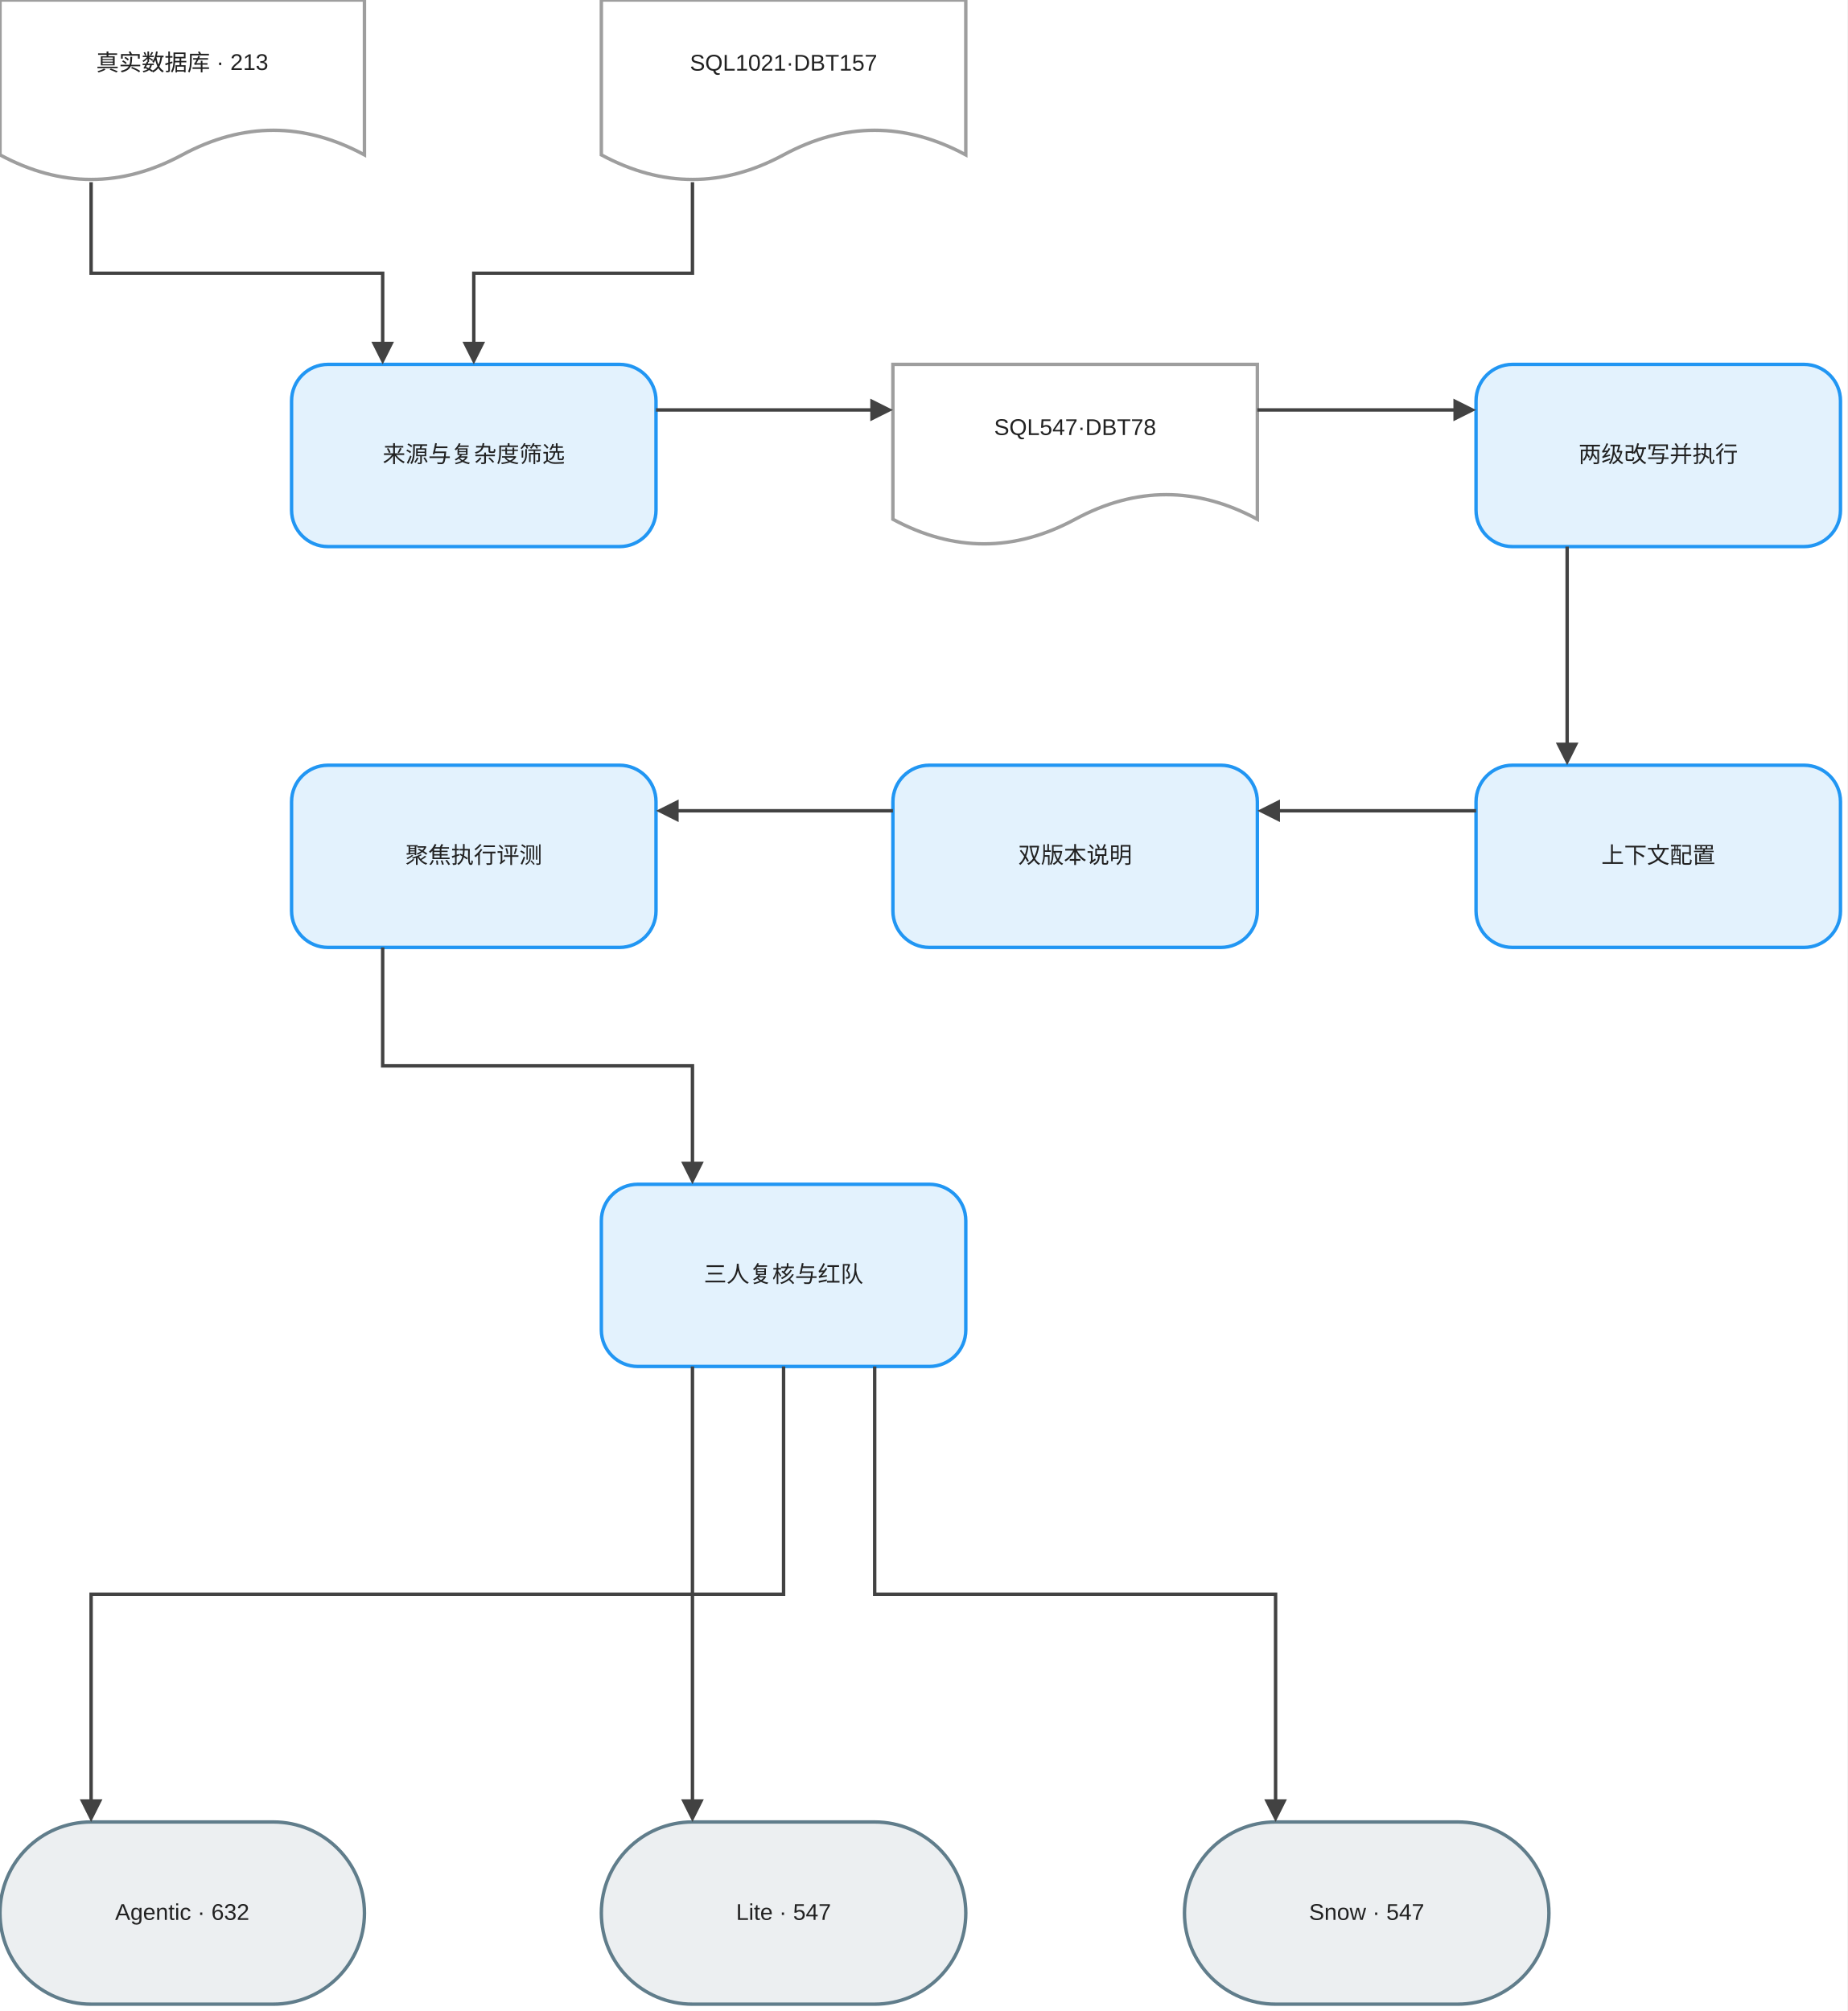
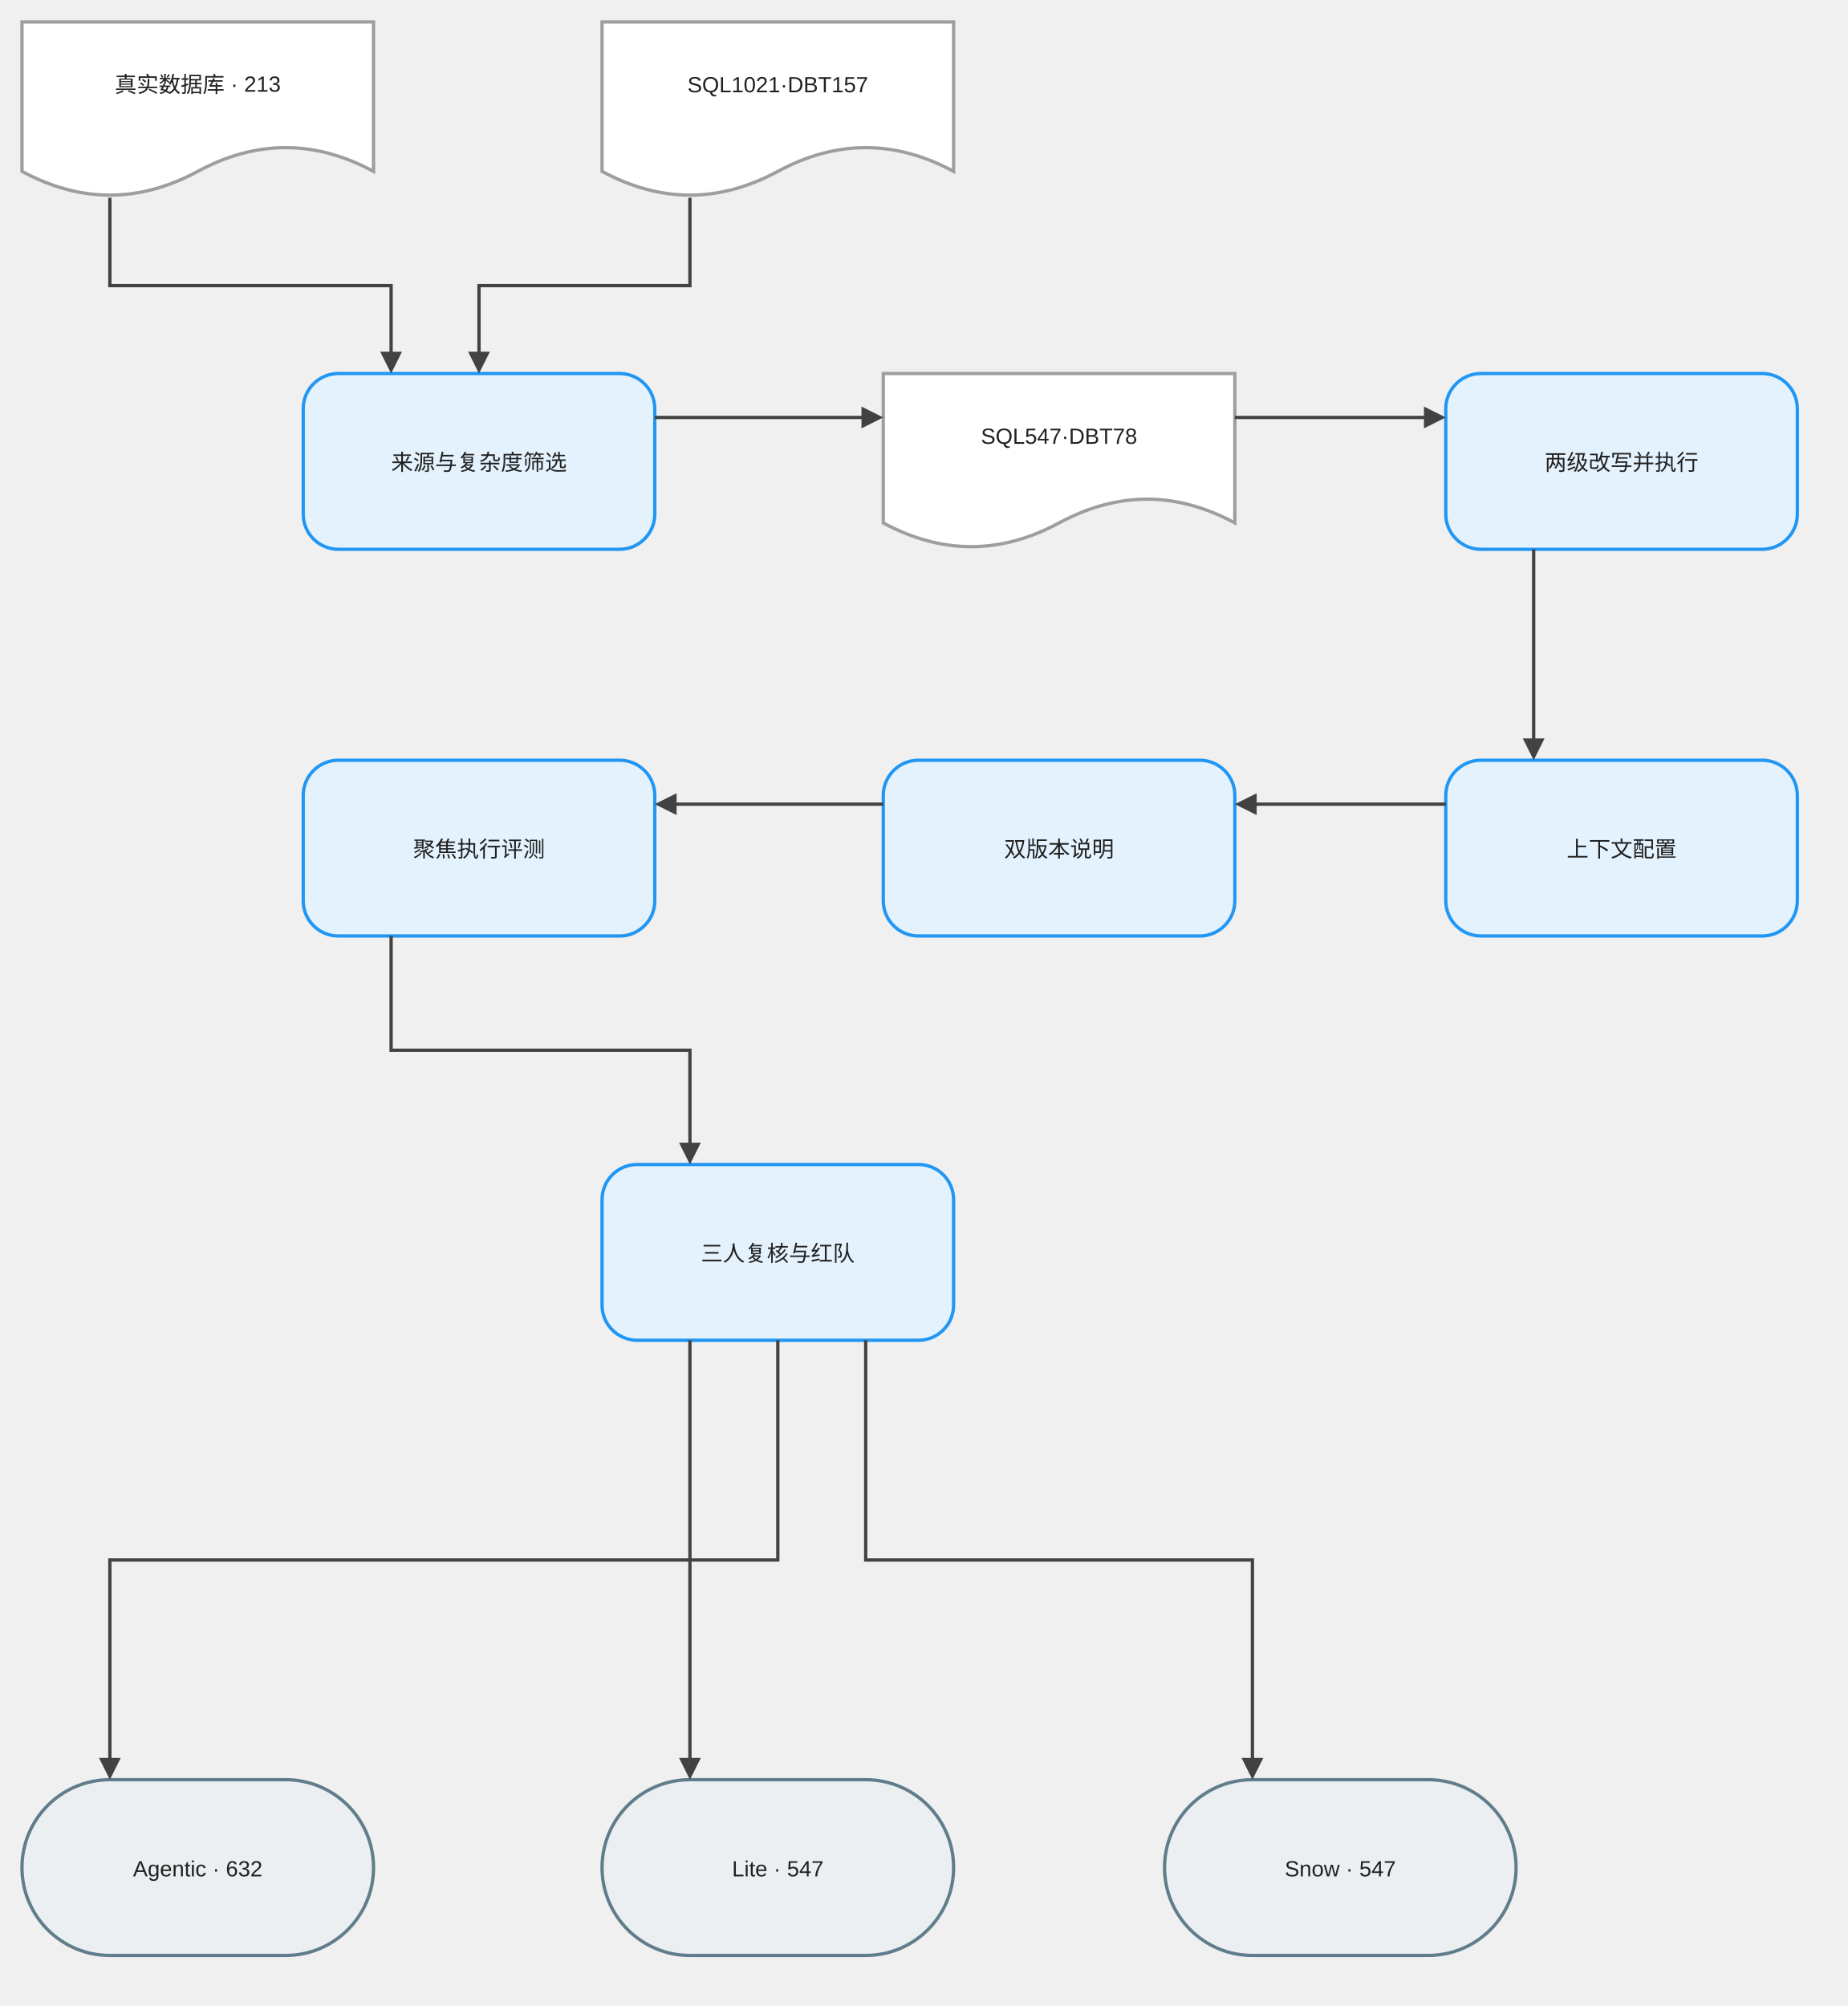
- <svg xmlns="http://www.w3.org/2000/svg" style="background:#FFFFFF;" version="1.1" width="811px" height="883px" viewBox="0 0 811 883">
+ <svg xmlns="http://www.w3.org/2000/svg" style="background: transparent; background-color: transparent; color-scheme: light;" version="1.1" width="841px" height="913px" viewBox="0 0 841 913" content="&lt;mxfile host=&quot;Electron&quot; agent=&quot;drawio-skill-cli&quot;&gt;&#10;  &lt;diagram name=&quot;Page-1&quot; id=&quot;0&quot;&gt;&#10;    &lt;mxGraphModel dx=&quot;-428&quot; dy=&quot;-256&quot; grid=&quot;0&quot; gridSize=&quot;8&quot; guides=&quot;1&quot; tooltips=&quot;1&quot; connect=&quot;1&quot; arrows=&quot;1&quot; fold=&quot;0&quot; page=&quot;0&quot; pageScale=&quot;1&quot; pageWidth=&quot;888&quot; pageHeight=&quot;984&quot; background=&quot;#FFFFFF&quot; math=&quot;0&quot; shadow=&quot;0&quot;&gt;&#10;      &lt;root&gt;&#10;        &lt;mxCell id=&quot;0&quot; /&gt;&#10;        &lt;mxCell id=&quot;1&quot; parent=&quot;0&quot; /&gt;&#10;        &lt;mxCell id=&quot;2&quot; parent=&quot;1&quot; style=&quot;convertToSvg=1;shape=document;boundedLbl=1;html=0;whiteSpace=wrap;fillColor=#FFFFFF;strokeColor=#9E9E9E;strokeWidth=1.5;fontColor=#212121;fontSize=10;fontFamily=Arial, Helvetica, sans-serif;verticalAlign=middle;align=center&quot; value=&quot;真实数据库 · 213&quot; vertex=&quot;1&quot;&gt;&#10;          &lt;mxGeometry height=&quot;80&quot; width=&quot;160&quot; y=&quot;24&quot; as=&quot;geometry&quot; /&gt;&#10;        &lt;/mxCell&gt;&#10;        &lt;mxCell id=&quot;3&quot; parent=&quot;1&quot; style=&quot;convertToSvg=1;shape=document;boundedLbl=1;html=0;whiteSpace=wrap;fillColor=#FFFFFF;strokeColor=#9E9E9E;strokeWidth=1.5;fontColor=#212121;fontSize=10;fontFamily=Arial, Helvetica, sans-serif;verticalAlign=middle;align=center&quot; value=&quot;SQL1021·DBT157&quot; vertex=&quot;1&quot;&gt;&#10;          &lt;mxGeometry height=&quot;80&quot; width=&quot;160&quot; x=&quot;264&quot; y=&quot;24&quot; as=&quot;geometry&quot; /&gt;&#10;        &lt;/mxCell&gt;&#10;        &lt;mxCell id=&quot;4&quot; parent=&quot;1&quot; style=&quot;convertToSvg=1;rounded=1;arcSize=20;html=0;whiteSpace=wrap;fillColor=#E3F2FD;strokeColor=#2196F3;strokeWidth=1.5;fontColor=#212121;fontSize=10;fontFamily=Arial, Helvetica, sans-serif;verticalAlign=middle;align=center&quot; value=&quot;来源与复杂度筛选&quot; vertex=&quot;1&quot;&gt;&#10;          &lt;mxGeometry height=&quot;80&quot; width=&quot;160&quot; x=&quot;128&quot; y=&quot;184&quot; as=&quot;geometry&quot; /&gt;&#10;        &lt;/mxCell&gt;&#10;        &lt;mxCell id=&quot;5&quot; parent=&quot;1&quot; style=&quot;convertToSvg=1;shape=document;boundedLbl=1;html=0;whiteSpace=wrap;fillColor=#FFFFFF;strokeColor=#9E9E9E;strokeWidth=1.5;fontColor=#212121;fontSize=10;fontFamily=Arial, Helvetica, sans-serif;verticalAlign=middle;align=center&quot; value=&quot;SQL547·DBT78&quot; vertex=&quot;1&quot;&gt;&#10;          &lt;mxGeometry height=&quot;80&quot; width=&quot;160&quot; x=&quot;392&quot; y=&quot;184&quot; as=&quot;geometry&quot; /&gt;&#10;        &lt;/mxCell&gt;&#10;        &lt;mxCell id=&quot;6&quot; parent=&quot;1&quot; style=&quot;convertToSvg=1;rounded=1;arcSize=20;html=0;whiteSpace=wrap;fillColor=#E3F2FD;strokeColor=#2196F3;strokeWidth=1.5;fontColor=#212121;fontSize=10;fontFamily=Arial, Helvetica, sans-serif;verticalAlign=middle;align=center&quot; value=&quot;两级改写并执行&quot; vertex=&quot;1&quot;&gt;&#10;          &lt;mxGeometry height=&quot;80&quot; width=&quot;160&quot; x=&quot;648&quot; y=&quot;184&quot; as=&quot;geometry&quot; /&gt;&#10;        &lt;/mxCell&gt;&#10;        &lt;mxCell id=&quot;7&quot; parent=&quot;1&quot; style=&quot;convertToSvg=1;rounded=1;arcSize=20;html=0;whiteSpace=wrap;fillColor=#E3F2FD;strokeColor=#2196F3;strokeWidth=1.5;fontColor=#212121;fontSize=10;fontFamily=Arial, Helvetica, sans-serif;verticalAlign=middle;align=center&quot; value=&quot;上下文配置&quot; vertex=&quot;1&quot;&gt;&#10;          &lt;mxGeometry height=&quot;80&quot; width=&quot;160&quot; x=&quot;648&quot; y=&quot;360&quot; as=&quot;geometry&quot; /&gt;&#10;        &lt;/mxCell&gt;&#10;        &lt;mxCell id=&quot;8&quot; parent=&quot;1&quot; style=&quot;convertToSvg=1;rounded=1;arcSize=20;html=0;whiteSpace=wrap;fillColor=#E3F2FD;strokeColor=#2196F3;strokeWidth=1.5;fontColor=#212121;fontSize=10;fontFamily=Arial, Helvetica, sans-serif;verticalAlign=middle;align=center&quot; value=&quot;双版本说明&quot; vertex=&quot;1&quot;&gt;&#10;          &lt;mxGeometry height=&quot;80&quot; width=&quot;160&quot; x=&quot;392&quot; y=&quot;360&quot; as=&quot;geometry&quot; /&gt;&#10;        &lt;/mxCell&gt;&#10;        &lt;mxCell id=&quot;9&quot; parent=&quot;1&quot; style=&quot;convertToSvg=1;rounded=1;arcSize=20;html=0;whiteSpace=wrap;fillColor=#E3F2FD;strokeColor=#2196F3;strokeWidth=1.5;fontColor=#212121;fontSize=10;fontFamily=Arial, Helvetica, sans-serif;verticalAlign=middle;align=center&quot; value=&quot;聚焦执行评测&quot; vertex=&quot;1&quot;&gt;&#10;          &lt;mxGeometry height=&quot;80&quot; width=&quot;160&quot; x=&quot;128&quot; y=&quot;360&quot; as=&quot;geometry&quot; /&gt;&#10;        &lt;/mxCell&gt;&#10;        &lt;mxCell id=&quot;10&quot; parent=&quot;1&quot; style=&quot;convertToSvg=1;rounded=1;arcSize=20;html=0;whiteSpace=wrap;fillColor=#E3F2FD;strokeColor=#2196F3;strokeWidth=1.5;fontColor=#212121;fontSize=10;fontFamily=Arial, Helvetica, sans-serif;verticalAlign=middle;align=center&quot; value=&quot;三人复核与红队&quot; vertex=&quot;1&quot;&gt;&#10;          &lt;mxGeometry height=&quot;80&quot; width=&quot;160&quot; x=&quot;264&quot; y=&quot;544&quot; as=&quot;geometry&quot; /&gt;&#10;        &lt;/mxCell&gt;&#10;        &lt;mxCell id=&quot;11&quot; parent=&quot;1&quot; style=&quot;convertToSvg=1;rounded=1;arcSize=50;html=0;whiteSpace=wrap;fillColor=#ECEFF1;strokeColor=#607D8B;strokeWidth=1.5;fontColor=#212121;fontSize=10;fontFamily=Arial, Helvetica, sans-serif;verticalAlign=middle;align=center&quot; value=&quot;Agentic · 632&quot; vertex=&quot;1&quot;&gt;&#10;          &lt;mxGeometry height=&quot;80&quot; width=&quot;160&quot; y=&quot;824&quot; as=&quot;geometry&quot; /&gt;&#10;        &lt;/mxCell&gt;&#10;        &lt;mxCell id=&quot;12&quot; parent=&quot;1&quot; style=&quot;convertToSvg=1;rounded=1;arcSize=50;html=0;whiteSpace=wrap;fillColor=#ECEFF1;strokeColor=#607D8B;strokeWidth=1.5;fontColor=#212121;fontSize=10;fontFamily=Arial, Helvetica, sans-serif;verticalAlign=middle;align=center&quot; value=&quot;Lite · 547&quot; vertex=&quot;1&quot;&gt;&#10;          &lt;mxGeometry height=&quot;80&quot; width=&quot;160&quot; x=&quot;264&quot; y=&quot;824&quot; as=&quot;geometry&quot; /&gt;&#10;        &lt;/mxCell&gt;&#10;        &lt;mxCell id=&quot;13&quot; parent=&quot;1&quot; style=&quot;convertToSvg=1;rounded=1;arcSize=50;html=0;whiteSpace=wrap;fillColor=#ECEFF1;strokeColor=#607D8B;strokeWidth=1.5;fontColor=#212121;fontSize=10;fontFamily=Arial, Helvetica, sans-serif;verticalAlign=middle;align=center&quot; value=&quot;Snow · 547&quot; vertex=&quot;1&quot;&gt;&#10;          &lt;mxGeometry height=&quot;80&quot; width=&quot;160&quot; x=&quot;520&quot; y=&quot;824&quot; as=&quot;geometry&quot; /&gt;&#10;        &lt;/mxCell&gt;&#10;        &lt;mxCell id=&quot;14&quot; edge=&quot;1&quot; parent=&quot;1&quot; source=&quot;2&quot; style=&quot;convertToSvg=1;edgeStyle=orthogonalEdgeStyle;rounded=0;orthogonalLoop=1;jettySize=auto;html=0;strokeColor=#424242;strokeWidth=1.5;endArrow=block;endFill=1;exitX=0.25;exitY=1;exitDx=0;exitDy=0;entryX=0.25;entryY=0;entryDx=0;entryDy=0;jumpStyle=arc;jumpSize=8&quot; target=&quot;4&quot; value=&quot;&quot;&gt;&#10;          &lt;mxGeometry relative=&quot;1&quot; as=&quot;geometry&quot; /&gt;&#10;        &lt;/mxCell&gt;&#10;        &lt;mxCell id=&quot;15&quot; edge=&quot;1&quot; parent=&quot;1&quot; source=&quot;3&quot; style=&quot;convertToSvg=1;edgeStyle=orthogonalEdgeStyle;rounded=0;orthogonalLoop=1;jettySize=auto;html=0;strokeColor=#424242;strokeWidth=1.5;endArrow=block;endFill=1;exitX=0.25;exitY=1;exitDx=0;exitDy=0;entryX=0.5;entryY=0;entryDx=0;entryDy=0;jumpStyle=arc;jumpSize=8&quot; target=&quot;4&quot; value=&quot;&quot;&gt;&#10;          &lt;mxGeometry relative=&quot;1&quot; as=&quot;geometry&quot; /&gt;&#10;        &lt;/mxCell&gt;&#10;        &lt;mxCell id=&quot;16&quot; edge=&quot;1&quot; parent=&quot;1&quot; source=&quot;4&quot; style=&quot;convertToSvg=1;edgeStyle=orthogonalEdgeStyle;rounded=0;orthogonalLoop=1;jettySize=auto;html=0;strokeColor=#424242;strokeWidth=1.5;endArrow=block;endFill=1;exitX=1;exitY=0.25;exitDx=0;exitDy=0;entryX=0;entryY=0.25;entryDx=0;entryDy=0;jumpStyle=arc;jumpSize=8&quot; target=&quot;5&quot; value=&quot;&quot;&gt;&#10;          &lt;mxGeometry relative=&quot;1&quot; as=&quot;geometry&quot; /&gt;&#10;        &lt;/mxCell&gt;&#10;        &lt;mxCell id=&quot;17&quot; edge=&quot;1&quot; parent=&quot;1&quot; source=&quot;5&quot; style=&quot;convertToSvg=1;edgeStyle=orthogonalEdgeStyle;rounded=0;orthogonalLoop=1;jettySize=auto;html=0;strokeColor=#424242;strokeWidth=1.5;endArrow=block;endFill=1;exitX=1;exitY=0.25;exitDx=0;exitDy=0;entryX=0;entryY=0.25;entryDx=0;entryDy=0;jumpStyle=arc;jumpSize=8&quot; target=&quot;6&quot; value=&quot;&quot;&gt;&#10;          &lt;mxGeometry relative=&quot;1&quot; as=&quot;geometry&quot; /&gt;&#10;        &lt;/mxCell&gt;&#10;        &lt;mxCell id=&quot;18&quot; edge=&quot;1&quot; parent=&quot;1&quot; source=&quot;6&quot; style=&quot;convertToSvg=1;edgeStyle=orthogonalEdgeStyle;rounded=0;orthogonalLoop=1;jettySize=auto;html=0;strokeColor=#424242;strokeWidth=1.5;endArrow=block;endFill=1;exitX=0.25;exitY=1;exitDx=0;exitDy=0;entryX=0.25;entryY=0;entryDx=0;entryDy=0;jumpStyle=arc;jumpSize=8&quot; target=&quot;7&quot; value=&quot;&quot;&gt;&#10;          &lt;mxGeometry relative=&quot;1&quot; as=&quot;geometry&quot; /&gt;&#10;        &lt;/mxCell&gt;&#10;        &lt;mxCell id=&quot;19&quot; edge=&quot;1&quot; parent=&quot;1&quot; source=&quot;7&quot; style=&quot;convertToSvg=1;edgeStyle=orthogonalEdgeStyle;rounded=0;orthogonalLoop=1;jettySize=auto;html=0;strokeColor=#424242;strokeWidth=1.5;endArrow=block;endFill=1;exitX=0;exitY=0.25;exitDx=0;exitDy=0;entryX=1;entryY=0.25;entryDx=0;entryDy=0;jumpStyle=arc;jumpSize=8&quot; target=&quot;8&quot; value=&quot;&quot;&gt;&#10;          &lt;mxGeometry relative=&quot;1&quot; as=&quot;geometry&quot; /&gt;&#10;        &lt;/mxCell&gt;&#10;        &lt;mxCell id=&quot;20&quot; edge=&quot;1&quot; parent=&quot;1&quot; source=&quot;8&quot; style=&quot;convertToSvg=1;edgeStyle=orthogonalEdgeStyle;rounded=0;orthogonalLoop=1;jettySize=auto;html=0;strokeColor=#424242;strokeWidth=1.5;endArrow=block;endFill=1;exitX=0;exitY=0.25;exitDx=0;exitDy=0;entryX=1;entryY=0.25;entryDx=0;entryDy=0;jumpStyle=arc;jumpSize=8&quot; target=&quot;9&quot; value=&quot;&quot;&gt;&#10;          &lt;mxGeometry relative=&quot;1&quot; as=&quot;geometry&quot; /&gt;&#10;        &lt;/mxCell&gt;&#10;        &lt;mxCell id=&quot;21&quot; edge=&quot;1&quot; parent=&quot;1&quot; source=&quot;9&quot; style=&quot;convertToSvg=1;edgeStyle=orthogonalEdgeStyle;rounded=0;orthogonalLoop=1;jettySize=auto;html=0;strokeColor=#424242;strokeWidth=1.5;endArrow=block;endFill=1;exitX=0.25;exitY=1;exitDx=0;exitDy=0;entryX=0.25;entryY=0;entryDx=0;entryDy=0;jumpStyle=arc;jumpSize=8&quot; target=&quot;10&quot; value=&quot;&quot;&gt;&#10;          &lt;mxGeometry relative=&quot;1&quot; as=&quot;geometry&quot; /&gt;&#10;        &lt;/mxCell&gt;&#10;        &lt;mxCell id=&quot;22&quot; edge=&quot;1&quot; parent=&quot;1&quot; source=&quot;10&quot; style=&quot;convertToSvg=1;edgeStyle=orthogonalEdgeStyle;rounded=0;orthogonalLoop=1;jettySize=auto;html=0;strokeColor=#424242;strokeWidth=1.5;endArrow=block;endFill=1;exitX=0.25;exitY=1;exitDx=0;exitDy=0;entryX=0.25;entryY=0;entryDx=0;entryDy=0;jumpStyle=arc;jumpSize=8&quot; target=&quot;11&quot; value=&quot;&quot;&gt;&#10;          &lt;mxGeometry relative=&quot;1&quot; as=&quot;geometry&quot; /&gt;&#10;        &lt;/mxCell&gt;&#10;        &lt;mxCell id=&quot;23&quot; edge=&quot;1&quot; parent=&quot;1&quot; source=&quot;10&quot; style=&quot;convertToSvg=1;edgeStyle=orthogonalEdgeStyle;rounded=0;orthogonalLoop=1;jettySize=auto;html=0;strokeColor=#424242;strokeWidth=1.5;endArrow=block;endFill=1;exitX=0.5;exitY=1;exitDx=0;exitDy=0;entryX=0.25;entryY=0;entryDx=0;entryDy=0;jumpStyle=arc;jumpSize=8&quot; target=&quot;12&quot; value=&quot;&quot;&gt;&#10;          &lt;mxGeometry relative=&quot;1&quot; as=&quot;geometry&quot; /&gt;&#10;        &lt;/mxCell&gt;&#10;        &lt;mxCell id=&quot;24&quot; edge=&quot;1&quot; parent=&quot;1&quot; source=&quot;10&quot; style=&quot;convertToSvg=1;edgeStyle=orthogonalEdgeStyle;rounded=0;orthogonalLoop=1;jettySize=auto;html=0;strokeColor=#424242;strokeWidth=1.5;endArrow=block;endFill=1;exitX=0.75;exitY=1;exitDx=0;exitDy=0;entryX=0.25;entryY=0;entryDx=0;entryDy=0;jumpStyle=arc;jumpSize=8&quot; target=&quot;13&quot; value=&quot;&quot;&gt;&#10;          &lt;mxGeometry relative=&quot;1&quot; as=&quot;geometry&quot; /&gt;&#10;        &lt;/mxCell&gt;&#10;      &lt;/root&gt;&#10;    &lt;/mxGraphModel&gt;&#10;  &lt;/diagram&gt;&#10;&lt;/mxfile&gt;&#10;">
  <defs />
-   <rect width="100%" height="100%" fill="#FFFFFF" />
  <g>
    <g data-cell-id="0">
      <g data-cell-id="1">
        <g data-cell-id="2">
          <g>
-             <path d="M 0 0 L 160 0 L 160 68 Q 120 46.4 80 68 Q 40 89.6 0 68 L 0 12 Z" fill="#ffffff" stroke="#9e9e9e" stroke-width="1.5" stroke-miterlimit="10" pointer-events="all" />
-           </g>
-           <g>
-             <g>
-               <text x="80" y="31" fill="#212121" font-family="Arial, Helvetica, sans-serif" font-size="10px" text-anchor="middle">真实数据库 · 213</text>
+             <path d="M 10 10 L 170 10 L 170 78 Q 130 56.4 90 78 Q 50 99.6 10 78 L 10 22 Z" fill="#ffffff" stroke="#9e9e9e" stroke-width="1.5" stroke-miterlimit="10" pointer-events="all" style="fill: rgb(255, 255, 255); stroke: rgb(158, 158, 158);" />
+           </g>
+           <g>
+             <g fill="#212121" font-family="Arial, Helvetica, sans-serif" text-anchor="middle" font-size="10px" style="fill: rgb(33, 33, 33);">
+               <g transform="translate(90,42) scale(1)">
+                 <text>
+                   <tspan>真实数据库 · 213</tspan>
+                 </text>
+               </g>
            </g>
          </g>
        </g>
        <g data-cell-id="3">
          <g>
-             <path d="M 264 0 L 424 0 L 424 68 Q 384 46.4 344 68 Q 304 89.6 264 68 L 264 12 Z" fill="#ffffff" stroke="#9e9e9e" stroke-width="1.5" stroke-miterlimit="10" pointer-events="all" />
-           </g>
-           <g>
-             <g>
-               <text x="344" y="31" fill="#212121" font-family="Arial, Helvetica, sans-serif" font-size="10px" text-anchor="middle">SQL1021·DBT157</text>
+             <path d="M 274 10 L 434 10 L 434 78 Q 394 56.4 354 78 Q 314 99.6 274 78 L 274 22 Z" fill="#ffffff" stroke="#9e9e9e" stroke-width="1.5" stroke-miterlimit="10" pointer-events="all" style="fill: rgb(255, 255, 255); stroke: rgb(158, 158, 158);" />
+           </g>
+           <g>
+             <g fill="#212121" font-family="Arial, Helvetica, sans-serif" text-anchor="middle" font-size="10px" style="fill: rgb(33, 33, 33);">
+               <g transform="translate(354,42) scale(1)">
+                 <text>
+                   <tspan>SQL1021·DBT157</tspan>
+                 </text>
+               </g>
            </g>
          </g>
        </g>
        <g data-cell-id="4">
          <g>
-             <rect x="128" y="160" width="160" height="80" rx="16" ry="16" fill="#e3f2fd" stroke="#2196f3" stroke-width="1.5" pointer-events="all" />
-           </g>
-           <g>
-             <g>
-               <text x="208" y="203" fill="#212121" font-family="Arial, Helvetica, sans-serif" font-size="10px" text-anchor="middle">来源与复杂度筛选</text>
+             <rect x="138" y="170" width="160" height="80" rx="16" ry="16" fill="#e3f2fd" stroke="#2196f3" stroke-width="1.5" pointer-events="all" style="fill: rgb(227, 242, 253); stroke: rgb(33, 150, 243);" />
+           </g>
+           <g>
+             <g fill="#212121" font-family="Arial, Helvetica, sans-serif" text-anchor="middle" font-size="10px" style="fill: rgb(33, 33, 33);">
+               <g transform="translate(218,214) scale(1)">
+                 <text>
+                   <tspan>来源与复杂度筛选</tspan>
+                 </text>
+               </g>
            </g>
          </g>
        </g>
        <g data-cell-id="5">
          <g>
-             <path d="M 392 160 L 552 160 L 552 228 Q 512 206.4 472 228 Q 432 249.6 392 228 L 392 172 Z" fill="#ffffff" stroke="#9e9e9e" stroke-width="1.5" stroke-miterlimit="10" pointer-events="all" />
-           </g>
-           <g>
-             <g>
-               <text x="472" y="191" fill="#212121" font-family="Arial, Helvetica, sans-serif" font-size="10px" text-anchor="middle">SQL547·DBT78</text>
+             <path d="M 402 170 L 562 170 L 562 238 Q 522 216.4 482 238 Q 442 259.6 402 238 L 402 182 Z" fill="#ffffff" stroke="#9e9e9e" stroke-width="1.5" stroke-miterlimit="10" pointer-events="all" style="fill: rgb(255, 255, 255); stroke: rgb(158, 158, 158);" />
+           </g>
+           <g>
+             <g fill="#212121" font-family="Arial, Helvetica, sans-serif" text-anchor="middle" font-size="10px" style="fill: rgb(33, 33, 33);">
+               <g transform="translate(482,202) scale(1)">
+                 <text>
+                   <tspan>SQL547·DBT78</tspan>
+                 </text>
+               </g>
            </g>
          </g>
        </g>
        <g data-cell-id="6">
          <g>
-             <rect x="648" y="160" width="160" height="80" rx="16" ry="16" fill="#e3f2fd" stroke="#2196f3" stroke-width="1.5" pointer-events="all" />
-           </g>
-           <g>
-             <g>
-               <text x="728" y="203" fill="#212121" font-family="Arial, Helvetica, sans-serif" font-size="10px" text-anchor="middle">两级改写并执行</text>
+             <rect x="658" y="170" width="160" height="80" rx="16" ry="16" fill="#e3f2fd" stroke="#2196f3" stroke-width="1.5" pointer-events="all" style="fill: rgb(227, 242, 253); stroke: rgb(33, 150, 243);" />
+           </g>
+           <g>
+             <g fill="#212121" font-family="Arial, Helvetica, sans-serif" text-anchor="middle" font-size="10px" style="fill: rgb(33, 33, 33);">
+               <g transform="translate(738,214) scale(1)">
+                 <text>
+                   <tspan>两级改写并执行</tspan>
+                 </text>
+               </g>
            </g>
          </g>
        </g>
        <g data-cell-id="7">
          <g>
-             <rect x="648" y="336" width="160" height="80" rx="16" ry="16" fill="#e3f2fd" stroke="#2196f3" stroke-width="1.5" pointer-events="all" />
-           </g>
-           <g>
-             <g>
-               <text x="728" y="379" fill="#212121" font-family="Arial, Helvetica, sans-serif" font-size="10px" text-anchor="middle">上下文配置</text>
+             <rect x="658" y="346" width="160" height="80" rx="16" ry="16" fill="#e3f2fd" stroke="#2196f3" stroke-width="1.5" pointer-events="all" style="fill: rgb(227, 242, 253); stroke: rgb(33, 150, 243);" />
+           </g>
+           <g>
+             <g fill="#212121" font-family="Arial, Helvetica, sans-serif" text-anchor="middle" font-size="10px" style="fill: rgb(33, 33, 33);">
+               <g transform="translate(738,390) scale(1)">
+                 <text>
+                   <tspan>上下文配置</tspan>
+                 </text>
+               </g>
            </g>
          </g>
        </g>
        <g data-cell-id="8">
          <g>
-             <rect x="392" y="336" width="160" height="80" rx="16" ry="16" fill="#e3f2fd" stroke="#2196f3" stroke-width="1.5" pointer-events="all" />
-           </g>
-           <g>
-             <g>
-               <text x="472" y="379" fill="#212121" font-family="Arial, Helvetica, sans-serif" font-size="10px" text-anchor="middle">双版本说明</text>
+             <rect x="402" y="346" width="160" height="80" rx="16" ry="16" fill="#e3f2fd" stroke="#2196f3" stroke-width="1.5" pointer-events="all" style="fill: rgb(227, 242, 253); stroke: rgb(33, 150, 243);" />
+           </g>
+           <g>
+             <g fill="#212121" font-family="Arial, Helvetica, sans-serif" text-anchor="middle" font-size="10px" style="fill: rgb(33, 33, 33);">
+               <g transform="translate(482,390) scale(1)">
+                 <text>
+                   <tspan>双版本说明</tspan>
+                 </text>
+               </g>
            </g>
          </g>
        </g>
        <g data-cell-id="9">
          <g>
-             <rect x="128" y="336" width="160" height="80" rx="16" ry="16" fill="#e3f2fd" stroke="#2196f3" stroke-width="1.5" pointer-events="all" />
-           </g>
-           <g>
-             <g>
-               <text x="208" y="379" fill="#212121" font-family="Arial, Helvetica, sans-serif" font-size="10px" text-anchor="middle">聚焦执行评测</text>
+             <rect x="138" y="346" width="160" height="80" rx="16" ry="16" fill="#e3f2fd" stroke="#2196f3" stroke-width="1.5" pointer-events="all" style="fill: rgb(227, 242, 253); stroke: rgb(33, 150, 243);" />
+           </g>
+           <g>
+             <g fill="#212121" font-family="Arial, Helvetica, sans-serif" text-anchor="middle" font-size="10px" style="fill: rgb(33, 33, 33);">
+               <g transform="translate(218,390) scale(1)">
+                 <text>
+                   <tspan>聚焦执行评测</tspan>
+                 </text>
+               </g>
            </g>
          </g>
        </g>
        <g data-cell-id="10">
          <g>
-             <rect x="264" y="520" width="160" height="80" rx="16" ry="16" fill="#e3f2fd" stroke="#2196f3" stroke-width="1.5" pointer-events="all" />
-           </g>
-           <g>
-             <g>
-               <text x="344" y="563" fill="#212121" font-family="Arial, Helvetica, sans-serif" font-size="10px" text-anchor="middle">三人复核与红队</text>
+             <rect x="274" y="530" width="160" height="80" rx="16" ry="16" fill="#e3f2fd" stroke="#2196f3" stroke-width="1.5" pointer-events="all" style="fill: rgb(227, 242, 253); stroke: rgb(33, 150, 243);" />
+           </g>
+           <g>
+             <g fill="#212121" font-family="Arial, Helvetica, sans-serif" text-anchor="middle" font-size="10px" style="fill: rgb(33, 33, 33);">
+               <g transform="translate(354,574) scale(1)">
+                 <text>
+                   <tspan>三人复核与红队</tspan>
+                 </text>
+               </g>
            </g>
          </g>
        </g>
        <g data-cell-id="11">
          <g>
-             <rect x="0" y="800" width="160" height="80" rx="40" ry="40" fill="#eceff1" stroke="#607d8b" stroke-width="1.5" pointer-events="all" />
-           </g>
-           <g>
-             <g>
-               <text x="80" y="843" fill="#212121" font-family="Arial, Helvetica, sans-serif" font-size="10px" text-anchor="middle">Agentic · 632</text>
+             <rect x="10" y="810" width="160" height="80" rx="40" ry="40" fill="#eceff1" stroke="#607d8b" stroke-width="1.5" pointer-events="all" style="fill: rgb(236, 239, 241); stroke: rgb(96, 125, 139);" />
+           </g>
+           <g>
+             <g fill="#212121" font-family="Arial, Helvetica, sans-serif" text-anchor="middle" font-size="10px" style="fill: rgb(33, 33, 33);">
+               <g transform="translate(90,854) scale(1)">
+                 <text>
+                   <tspan>Agentic · 632</tspan>
+                 </text>
+               </g>
            </g>
          </g>
        </g>
        <g data-cell-id="12">
          <g>
-             <rect x="264" y="800" width="160" height="80" rx="40" ry="40" fill="#eceff1" stroke="#607d8b" stroke-width="1.5" pointer-events="all" />
-           </g>
-           <g>
-             <g>
-               <text x="344" y="843" fill="#212121" font-family="Arial, Helvetica, sans-serif" font-size="10px" text-anchor="middle">Lite · 547</text>
+             <rect x="274" y="810" width="160" height="80" rx="40" ry="40" fill="#eceff1" stroke="#607d8b" stroke-width="1.5" pointer-events="all" style="fill: rgb(236, 239, 241); stroke: rgb(96, 125, 139);" />
+           </g>
+           <g>
+             <g fill="#212121" font-family="Arial, Helvetica, sans-serif" text-anchor="middle" font-size="10px" style="fill: rgb(33, 33, 33);">
+               <g transform="translate(354,854) scale(1)">
+                 <text>
+                   <tspan>Lite · 547</tspan>
+                 </text>
+               </g>
            </g>
          </g>
        </g>
        <g data-cell-id="13">
          <g>
-             <rect x="520" y="800" width="160" height="80" rx="40" ry="40" fill="#eceff1" stroke="#607d8b" stroke-width="1.5" pointer-events="all" />
-           </g>
-           <g>
-             <g>
-               <text x="600" y="843" fill="#212121" font-family="Arial, Helvetica, sans-serif" font-size="10px" text-anchor="middle">Snow · 547</text>
+             <rect x="530" y="810" width="160" height="80" rx="40" ry="40" fill="#eceff1" stroke="#607d8b" stroke-width="1.5" pointer-events="all" style="fill: rgb(236, 239, 241); stroke: rgb(96, 125, 139);" />
+           </g>
+           <g>
+             <g fill="#212121" font-family="Arial, Helvetica, sans-serif" text-anchor="middle" font-size="10px" style="fill: rgb(33, 33, 33);">
+               <g transform="translate(610,854) scale(1)">
+                 <text>
+                   <tspan>Snow · 547</tspan>
+                 </text>
+               </g>
            </g>
          </g>
        </g>
        <g data-cell-id="14">
          <g>
-             <path d="M 40 80 L 40 120 L 168 120 L 168 150.82" fill="none" stroke="#424242" stroke-width="1.5" stroke-miterlimit="10" pointer-events="stroke" />
-             <path d="M 168 158.32 L 164.25 150.82 L 171.75 150.82 Z" fill="#424242" stroke="#424242" stroke-width="1.5" stroke-miterlimit="10" pointer-events="all" />
+             <path d="M 50 90 L 50 130 L 178 130 L 178 160.82" fill="none" stroke="#424242" stroke-width="1.5" stroke-miterlimit="10" pointer-events="stroke" style="stroke: rgb(66, 66, 66);" />
+             <path d="M 178 168.32 L 174.25 160.82 L 181.75 160.82 Z" fill="#424242" stroke="#424242" stroke-width="1.5" stroke-miterlimit="10" pointer-events="all" style="fill: rgb(66, 66, 66); stroke: rgb(66, 66, 66);" />
          </g>
        </g>
        <g data-cell-id="15">
          <g>
-             <path d="M 304 80 L 304 120 L 208 120 L 208 150.82" fill="none" stroke="#424242" stroke-width="1.5" stroke-miterlimit="10" pointer-events="stroke" />
-             <path d="M 208 158.32 L 204.25 150.82 L 211.75 150.82 Z" fill="#424242" stroke="#424242" stroke-width="1.5" stroke-miterlimit="10" pointer-events="all" />
+             <path d="M 314 90 L 314 130 L 218 130 L 218 160.82" fill="none" stroke="#424242" stroke-width="1.5" stroke-miterlimit="10" pointer-events="stroke" style="stroke: rgb(66, 66, 66);" />
+             <path d="M 218 168.32 L 214.25 160.82 L 221.75 160.82 Z" fill="#424242" stroke="#424242" stroke-width="1.5" stroke-miterlimit="10" pointer-events="all" style="fill: rgb(66, 66, 66); stroke: rgb(66, 66, 66);" />
          </g>
        </g>
        <g data-cell-id="16">
          <g>
-             <path d="M 288 180 L 382.82 180" fill="none" stroke="#424242" stroke-width="1.5" stroke-miterlimit="10" pointer-events="stroke" />
-             <path d="M 390.32 180 L 382.82 183.75 L 382.82 176.25 Z" fill="#424242" stroke="#424242" stroke-width="1.5" stroke-miterlimit="10" pointer-events="all" />
+             <path d="M 298 190 L 392.82 190" fill="none" stroke="#424242" stroke-width="1.5" stroke-miterlimit="10" pointer-events="stroke" style="stroke: rgb(66, 66, 66);" />
+             <path d="M 400.32 190 L 392.82 193.75 L 392.82 186.25 Z" fill="#424242" stroke="#424242" stroke-width="1.5" stroke-miterlimit="10" pointer-events="all" style="fill: rgb(66, 66, 66); stroke: rgb(66, 66, 66);" />
          </g>
        </g>
        <g data-cell-id="17">
          <g>
-             <path d="M 552 180 L 638.82 180" fill="none" stroke="#424242" stroke-width="1.5" stroke-miterlimit="10" pointer-events="stroke" />
-             <path d="M 646.32 180 L 638.82 183.75 L 638.82 176.25 Z" fill="#424242" stroke="#424242" stroke-width="1.5" stroke-miterlimit="10" pointer-events="all" />
+             <path d="M 562 190 L 648.82 190" fill="none" stroke="#424242" stroke-width="1.5" stroke-miterlimit="10" pointer-events="stroke" style="stroke: rgb(66, 66, 66);" />
+             <path d="M 656.32 190 L 648.82 193.75 L 648.82 186.25 Z" fill="#424242" stroke="#424242" stroke-width="1.5" stroke-miterlimit="10" pointer-events="all" style="fill: rgb(66, 66, 66); stroke: rgb(66, 66, 66);" />
          </g>
        </g>
        <g data-cell-id="18">
          <g>
-             <path d="M 688 240 L 688 326.82" fill="none" stroke="#424242" stroke-width="1.5" stroke-miterlimit="10" pointer-events="stroke" />
-             <path d="M 688 334.32 L 684.25 326.82 L 691.75 326.82 Z" fill="#424242" stroke="#424242" stroke-width="1.5" stroke-miterlimit="10" pointer-events="all" />
+             <path d="M 698 250 L 698 336.82" fill="none" stroke="#424242" stroke-width="1.5" stroke-miterlimit="10" pointer-events="stroke" style="stroke: rgb(66, 66, 66);" />
+             <path d="M 698 344.32 L 694.25 336.82 L 701.75 336.82 Z" fill="#424242" stroke="#424242" stroke-width="1.5" stroke-miterlimit="10" pointer-events="all" style="fill: rgb(66, 66, 66); stroke: rgb(66, 66, 66);" />
          </g>
        </g>
        <g data-cell-id="19">
          <g>
-             <path d="M 648 356 L 561.18 356" fill="none" stroke="#424242" stroke-width="1.5" stroke-miterlimit="10" pointer-events="stroke" />
-             <path d="M 553.68 356 L 561.18 352.25 L 561.18 359.75 Z" fill="#424242" stroke="#424242" stroke-width="1.5" stroke-miterlimit="10" pointer-events="all" />
+             <path d="M 658 366 L 571.18 366" fill="none" stroke="#424242" stroke-width="1.5" stroke-miterlimit="10" pointer-events="stroke" style="stroke: rgb(66, 66, 66);" />
+             <path d="M 563.68 366 L 571.18 362.25 L 571.18 369.75 Z" fill="#424242" stroke="#424242" stroke-width="1.5" stroke-miterlimit="10" pointer-events="all" style="fill: rgb(66, 66, 66); stroke: rgb(66, 66, 66);" />
          </g>
        </g>
        <g data-cell-id="20">
          <g>
-             <path d="M 392 356 L 297.18 356" fill="none" stroke="#424242" stroke-width="1.5" stroke-miterlimit="10" pointer-events="stroke" />
-             <path d="M 289.68 356 L 297.18 352.25 L 297.18 359.75 Z" fill="#424242" stroke="#424242" stroke-width="1.5" stroke-miterlimit="10" pointer-events="all" />
+             <path d="M 402 366 L 307.18 366" fill="none" stroke="#424242" stroke-width="1.5" stroke-miterlimit="10" pointer-events="stroke" style="stroke: rgb(66, 66, 66);" />
+             <path d="M 299.68 366 L 307.18 362.25 L 307.18 369.75 Z" fill="#424242" stroke="#424242" stroke-width="1.5" stroke-miterlimit="10" pointer-events="all" style="fill: rgb(66, 66, 66); stroke: rgb(66, 66, 66);" />
          </g>
        </g>
        <g data-cell-id="21">
          <g>
-             <path d="M 168 416 L 168 468 L 304 468 L 304 510.82" fill="none" stroke="#424242" stroke-width="1.5" stroke-miterlimit="10" pointer-events="stroke" />
-             <path d="M 304 518.32 L 300.25 510.82 L 307.75 510.82 Z" fill="#424242" stroke="#424242" stroke-width="1.5" stroke-miterlimit="10" pointer-events="all" />
+             <path d="M 178 426 L 178 478 L 314 478 L 314 520.82" fill="none" stroke="#424242" stroke-width="1.5" stroke-miterlimit="10" pointer-events="stroke" style="stroke: rgb(66, 66, 66);" />
+             <path d="M 314 528.32 L 310.25 520.82 L 317.75 520.82 Z" fill="#424242" stroke="#424242" stroke-width="1.5" stroke-miterlimit="10" pointer-events="all" style="fill: rgb(66, 66, 66); stroke: rgb(66, 66, 66);" />
          </g>
        </g>
        <g data-cell-id="22">
          <g>
-             <path d="M 304 600 L 304 700 L 40 700 L 40 790.82" fill="none" stroke="#424242" stroke-width="1.5" stroke-miterlimit="10" pointer-events="stroke" />
-             <path d="M 40 798.32 L 36.25 790.82 L 43.75 790.82 Z" fill="#424242" stroke="#424242" stroke-width="1.5" stroke-miterlimit="10" pointer-events="all" />
+             <path d="M 314 610 L 314 710 L 50 710 L 50 800.82" fill="none" stroke="#424242" stroke-width="1.5" stroke-miterlimit="10" pointer-events="stroke" style="stroke: rgb(66, 66, 66);" />
+             <path d="M 50 808.32 L 46.25 800.82 L 53.75 800.82 Z" fill="#424242" stroke="#424242" stroke-width="1.5" stroke-miterlimit="10" pointer-events="all" style="fill: rgb(66, 66, 66); stroke: rgb(66, 66, 66);" />
          </g>
        </g>
        <g data-cell-id="23">
          <g>
-             <path d="M 344 600 L 344 700 L 304 700 L 304 790.82" fill="none" stroke="#424242" stroke-width="1.5" stroke-miterlimit="10" pointer-events="stroke" />
-             <path d="M 304 798.32 L 300.25 790.82 L 307.75 790.82 Z" fill="#424242" stroke="#424242" stroke-width="1.5" stroke-miterlimit="10" pointer-events="all" />
+             <path d="M 354 610 L 354 710 L 314 710 L 314 800.82" fill="none" stroke="#424242" stroke-width="1.5" stroke-miterlimit="10" pointer-events="stroke" style="stroke: rgb(66, 66, 66);" />
+             <path d="M 314 808.32 L 310.25 800.82 L 317.75 800.82 Z" fill="#424242" stroke="#424242" stroke-width="1.5" stroke-miterlimit="10" pointer-events="all" style="fill: rgb(66, 66, 66); stroke: rgb(66, 66, 66);" />
          </g>
        </g>
        <g data-cell-id="24">
          <g>
-             <path d="M 384 600 L 384 700 L 560 700 L 560 790.82" fill="none" stroke="#424242" stroke-width="1.5" stroke-miterlimit="10" pointer-events="stroke" />
-             <path d="M 560 798.32 L 556.25 790.82 L 563.75 790.82 Z" fill="#424242" stroke="#424242" stroke-width="1.5" stroke-miterlimit="10" pointer-events="all" />
+             <path d="M 394 610 L 394 710 L 570 710 L 570 800.82" fill="none" stroke="#424242" stroke-width="1.5" stroke-miterlimit="10" pointer-events="stroke" style="stroke: rgb(66, 66, 66);" />
+             <path d="M 570 808.32 L 566.25 800.82 L 573.75 800.82 Z" fill="#424242" stroke="#424242" stroke-width="1.5" stroke-miterlimit="10" pointer-events="all" style="fill: rgb(66, 66, 66); stroke: rgb(66, 66, 66);" />
          </g>
        </g>
      </g>
    </g>
  </g>
</svg>
